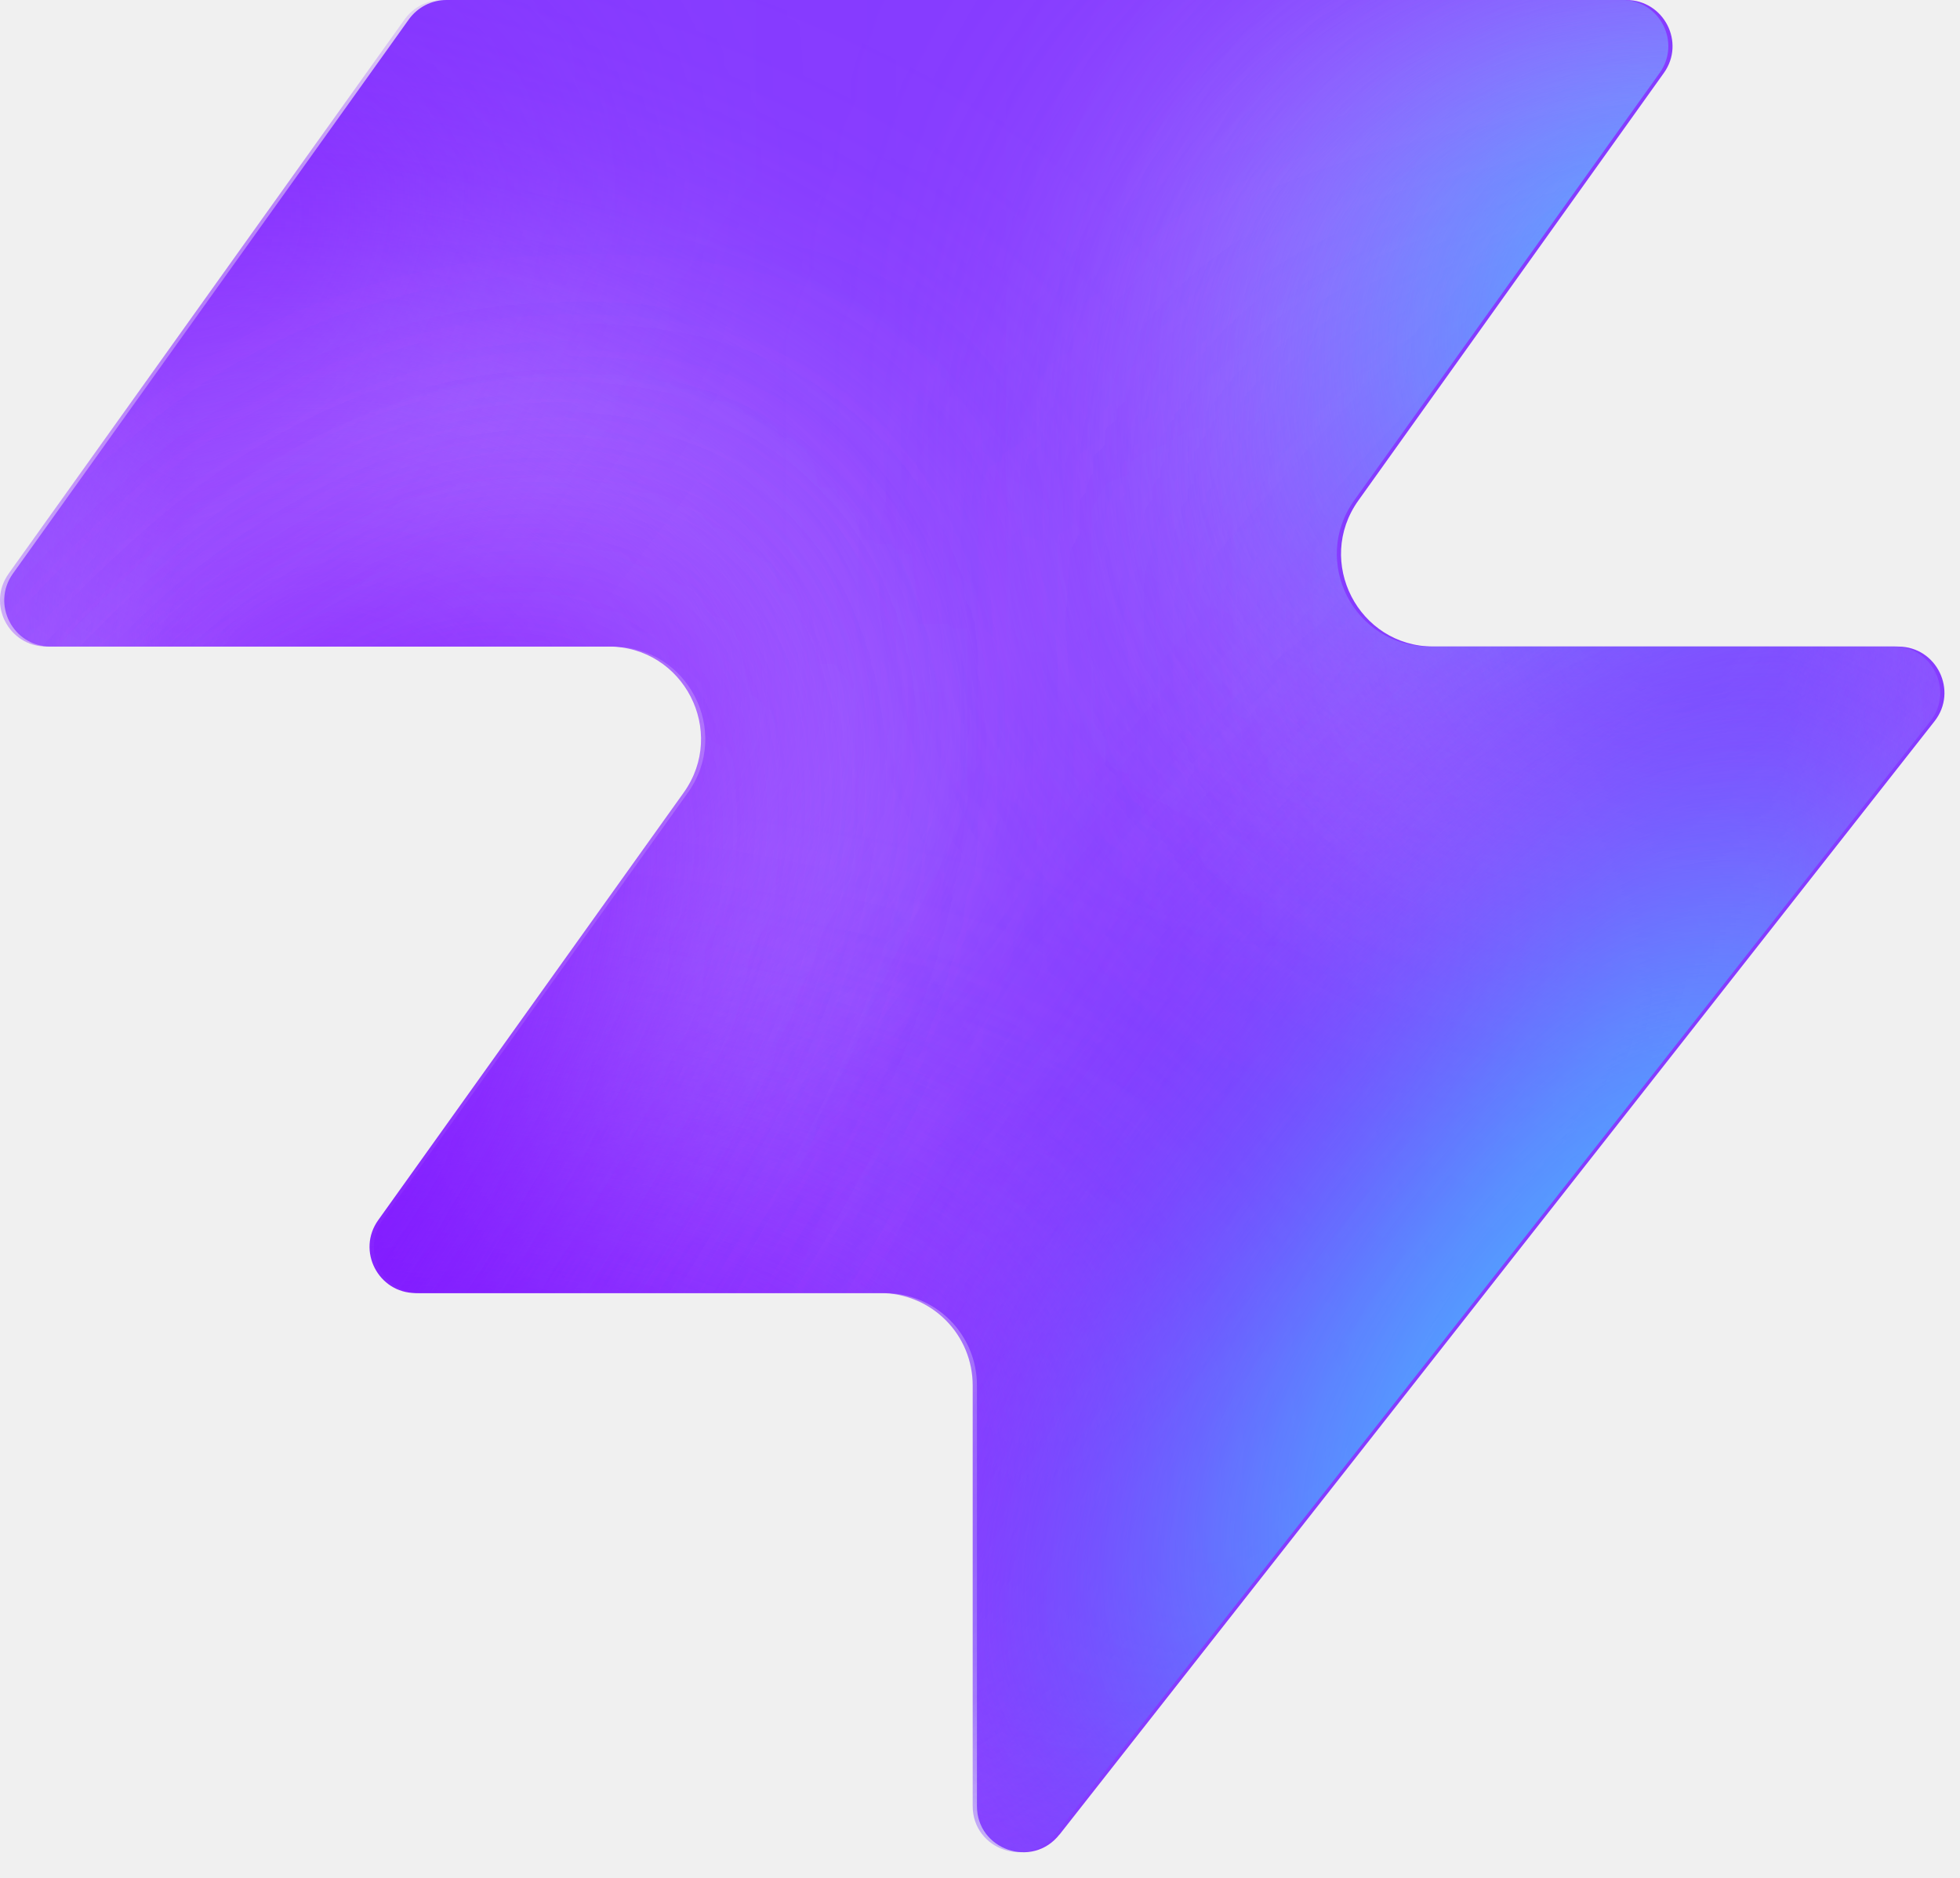
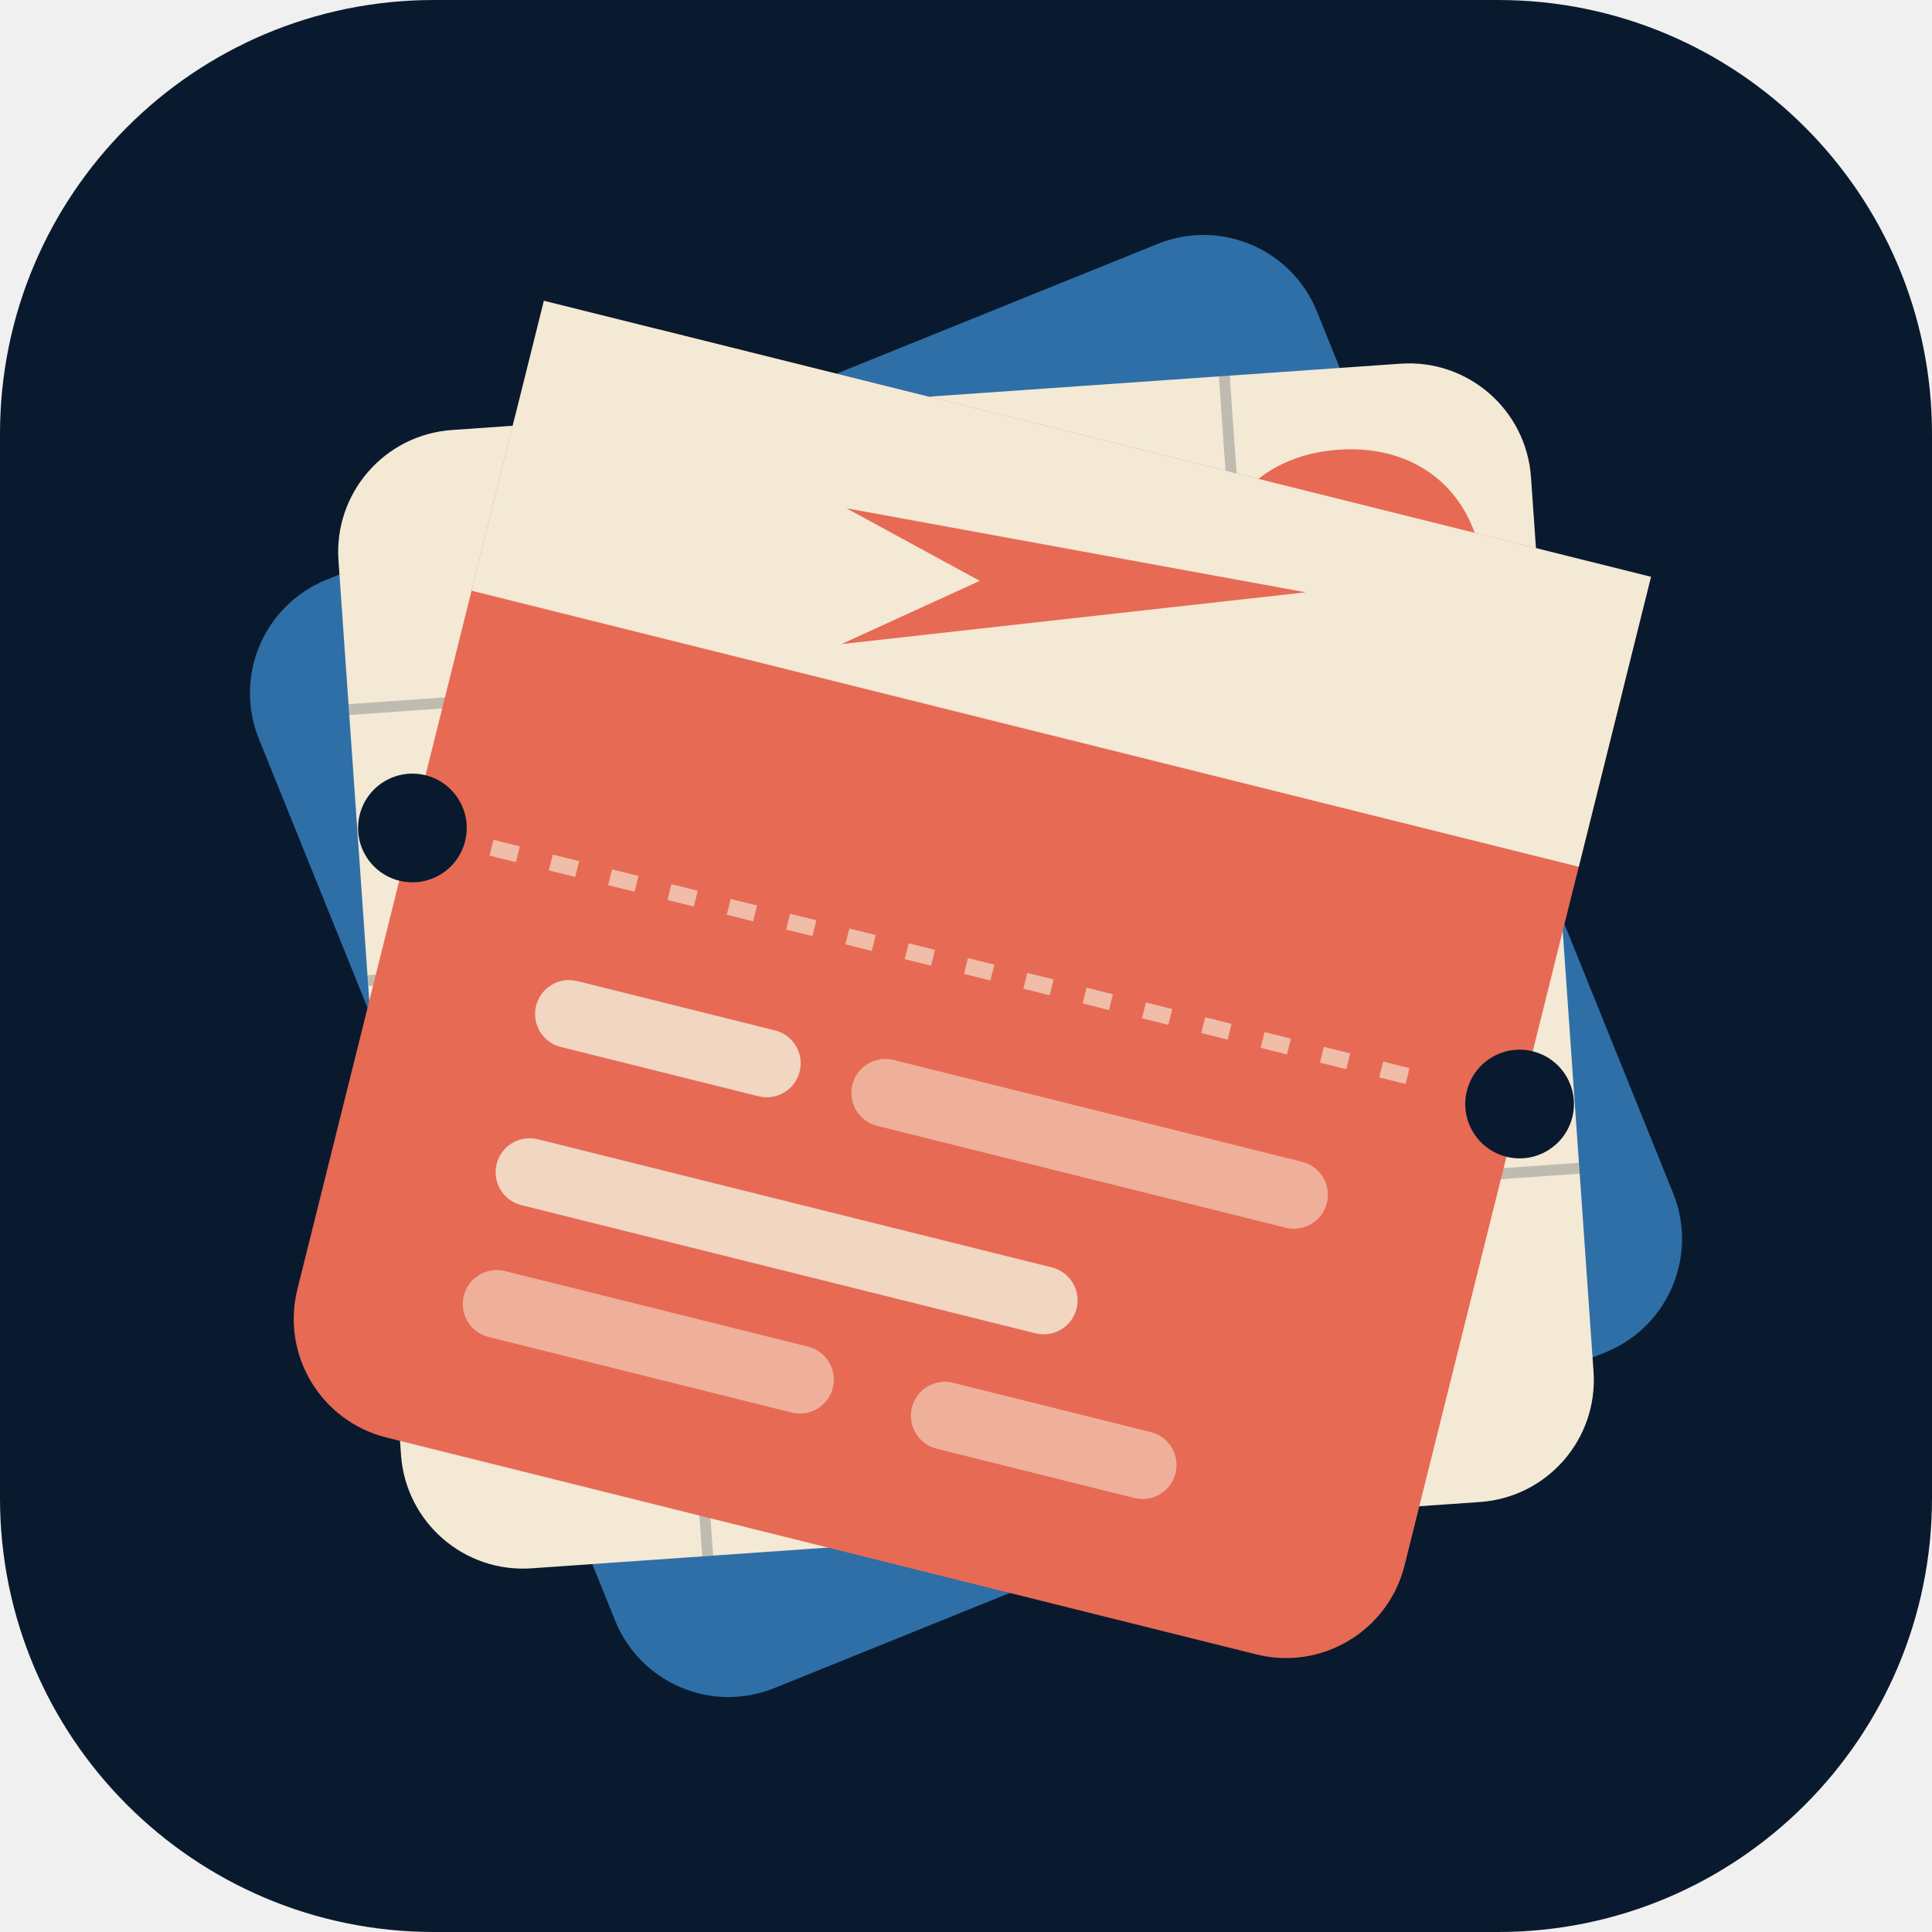
- <svg xmlns="http://www.w3.org/2000/svg" width="48" height="46" fill="none" viewBox="0 0 48 46">
-   <path fill="#863bff" d="M25.946 44.938c-.664.845-2.021.375-2.021-.698V33.937a2.26 2.26 0 0 0-2.262-2.262H10.287c-.92 0-1.456-1.04-.92-1.788l7.48-10.471c1.07-1.497 0-3.578-1.842-3.578H1.237c-.92 0-1.456-1.04-.92-1.788L10.013.474c.214-.297.556-.474.92-.474h28.894c.92 0 1.456 1.04.92 1.788l-7.48 10.471c-1.07 1.498 0 3.579 1.842 3.579h11.377c.943 0 1.473 1.088.89 1.83L25.947 44.94z" style="fill:#863bff;fill:color(display-p3 .525 .23 1);fill-opacity:1" />
-   <mask id="a" width="48" height="46" x="0" y="0" maskUnits="userSpaceOnUse" style="mask-type:alpha">
-     <path fill="#000" d="M25.842 44.938c-.664.844-2.021.375-2.021-.698V33.937a2.26 2.26 0 0 0-2.262-2.262H10.183c-.92 0-1.456-1.04-.92-1.788l7.48-10.471c1.07-1.498 0-3.579-1.842-3.579H1.133c-.92 0-1.456-1.04-.92-1.787L9.91.473c.214-.297.556-.474.92-.474h28.894c.92 0 1.456 1.04.92 1.788l-7.48 10.471c-1.07 1.498 0 3.578 1.842 3.578h11.377c.943 0 1.473 1.088.89 1.832L25.843 44.94z" style="fill:#000;fill-opacity:1" />
-   </mask>
-   <g mask="url(#a)">
-     <g filter="url(#b)">
-       <ellipse cx="5.508" cy="14.704" fill="#ede6ff" rx="5.508" ry="14.704" style="fill:#ede6ff;fill:color(display-p3 .927 .903 1);fill-opacity:1" transform="matrix(.00324 1 1 -.00324 -4.47 31.516)" />
+ <svg xmlns="http://www.w3.org/2000/svg" viewBox="0 0 1024 1024" width="1024" height="1024">
+   <rect width="1024" height="1024" rx="230" fill="#0A1A2E" />
+   <g transform="translate(152 152) scale(7.2)">
+     <g transform="translate(50 50) rotate(-22) translate(-50 -50)">
+       <rect x="8" y="6" width="84" height="88" rx="9" fill="#2E6FA8" />
+       <circle cx="20" cy="20" r="5" fill="#fff" fill-opacity="0.95" />
+       <rect x="30" y="17" width="42" height="6" rx="3" fill="#fff" fill-opacity="0.95" />
+       <rect x="14" y="34" width="64" height="5" rx="2.5" fill="#fff" fill-opacity="0.85" />
+       <rect x="14" y="44" width="46" height="5" rx="2.5" fill="#fff" fill-opacity="0.55" />
+       <rect x="14" y="56" width="64" height="5" rx="2.5" fill="#fff" fill-opacity="0.85" />
+       <rect x="14" y="66" width="38" height="5" rx="2.5" fill="#fff" fill-opacity="0.55" />
+       <rect x="14" y="78" width="52" height="5" rx="2.5" fill="#fff" fill-opacity="0.7" />
    </g>
-     <g filter="url(#c)">
-       <ellipse cx="10.399" cy="29.851" fill="#ede6ff" rx="10.399" ry="29.851" style="fill:#ede6ff;fill:color(display-p3 .927 .903 1);fill-opacity:1" transform="matrix(.00324 1 1 -.00324 -39.328 7.883)" />
+     <g transform="translate(50 50) rotate(-4) translate(-50 -50)">
+       <rect x="6" y="8" width="88" height="84" rx="9" fill="#F3E9D5" />
+       <g stroke="#0A1A2E" stroke-width="0.8" stroke-opacity="0.22">
+         <line x1="6" y1="28" x2="94" y2="28" />
+         <line x1="6" y1="48" x2="94" y2="48" />
+         <line x1="6" y1="68" x2="94" y2="68" />
+         <line x1="28" y1="8" x2="28" y2="92" />
+         <line x1="50" y1="8" x2="50" y2="92" />
+         <line x1="72" y1="8" x2="72" y2="92" />
+       </g>
+       <path d="M 18 76 Q 36 60 50 50 Q 64 40 80 22" stroke="#0A1A2E" stroke-width="2.8" stroke-linecap="round" stroke-dasharray="3.2 3.6" fill="none" />
+       <circle cx="18" cy="76" r="4" fill="#0A1A2E" fill-opacity="0.9" />
+       <path d="M 80 14 C 86 14 90 18 90 24 C 90 32 80 42 80 42 C 80 42 70 32 70 24 C 70 18 74 14 80 14 Z" fill="#E76A55" />
+       <circle cx="80" cy="23" r="3" fill="#F3E9D5" />
    </g>
-     <g filter="url(#d)">
-       <ellipse cx="5.508" cy="30.487" fill="#7e14ff" rx="5.508" ry="30.487" style="fill:#7e14ff;fill:color(display-p3 .492 .077 1);fill-opacity:1" transform="rotate(89.814 -25.913 -14.639)scale(1 -1)" />
-     </g>
-     <g filter="url(#e)">
-       <ellipse cx="5.508" cy="30.599" fill="#7e14ff" rx="5.508" ry="30.599" style="fill:#7e14ff;fill:color(display-p3 .492 .077 1);fill-opacity:1" transform="rotate(89.814 -32.644 -3.334)scale(1 -1)" />
-     </g>
-     <g filter="url(#f)">
-       <ellipse cx="5.508" cy="30.599" fill="#7e14ff" rx="5.508" ry="30.599" style="fill:#7e14ff;fill:color(display-p3 .492 .077 1);fill-opacity:1" transform="matrix(.00324 1 1 -.00324 -34.34 30.47)" />
-     </g>
-     <g filter="url(#g)">
-       <ellipse cx="14.072" cy="22.078" fill="#ede6ff" rx="14.072" ry="22.078" style="fill:#ede6ff;fill:color(display-p3 .927 .903 1);fill-opacity:1" transform="rotate(93.35 24.506 48.493)scale(-1 1)" />
-     </g>
-     <g filter="url(#h)">
-       <ellipse cx="3.47" cy="21.501" fill="#7e14ff" rx="3.47" ry="21.501" style="fill:#7e14ff;fill:color(display-p3 .492 .077 1);fill-opacity:1" transform="rotate(89.009 28.708 47.59)scale(-1 1)" />
-     </g>
-     <g filter="url(#i)">
-       <ellipse cx="3.47" cy="21.501" fill="#7e14ff" rx="3.47" ry="21.501" style="fill:#7e14ff;fill:color(display-p3 .492 .077 1);fill-opacity:1" transform="rotate(89.009 28.708 47.59)scale(-1 1)" />
-     </g>
-     <g filter="url(#j)">
-       <ellipse cx=".387" cy="8.972" fill="#7e14ff" rx="4.407" ry="29.108" style="fill:#7e14ff;fill:color(display-p3 .492 .077 1);fill-opacity:1" transform="rotate(39.51 .387 8.972)" />
-     </g>
-     <g filter="url(#k)">
-       <ellipse cx="47.523" cy="-6.092" fill="#7e14ff" rx="4.407" ry="29.108" style="fill:#7e14ff;fill:color(display-p3 .492 .077 1);fill-opacity:1" transform="rotate(37.892 47.523 -6.092)" />
-     </g>
-     <g filter="url(#l)">
-       <ellipse cx="41.412" cy="6.333" fill="#47bfff" rx="5.971" ry="9.665" style="fill:#47bfff;fill:color(display-p3 .28 .748 1);fill-opacity:1" transform="rotate(37.892 41.412 6.333)" />
-     </g>
-     <g filter="url(#m)">
-       <ellipse cx="-1.879" cy="38.332" fill="#7e14ff" rx="4.407" ry="29.108" style="fill:#7e14ff;fill:color(display-p3 .492 .077 1);fill-opacity:1" transform="rotate(37.892 -1.88 38.332)" />
-     </g>
-     <g filter="url(#n)">
-       <ellipse cx="-1.879" cy="38.332" fill="#7e14ff" rx="4.407" ry="29.108" style="fill:#7e14ff;fill:color(display-p3 .492 .077 1);fill-opacity:1" transform="rotate(37.892 -1.88 38.332)" />
-     </g>
-     <g filter="url(#o)">
-       <ellipse cx="35.651" cy="29.907" fill="#7e14ff" rx="4.407" ry="29.108" style="fill:#7e14ff;fill:color(display-p3 .492 .077 1);fill-opacity:1" transform="rotate(37.892 35.651 29.907)" />
-     </g>
-     <g filter="url(#p)">
-       <ellipse cx="38.418" cy="32.4" fill="#47bfff" rx="5.971" ry="15.297" style="fill:#47bfff;fill:color(display-p3 .28 .748 1);fill-opacity:1" transform="rotate(37.892 38.418 32.4)" />
+     <g transform="translate(50 50) rotate(14) translate(-50 -50)">
+       <rect x="8" y="10" width="84" height="84" rx="9" fill="#E76A55" />
+       <rect x="8" y="10" width="84" height="22" fill="#F3E9D5" />
+       <g transform="translate(50 21) rotate(-12)">
+         <path d="M -16 -5 L 18 0 L -16 5 L -6 0 Z" fill="#E76A55" />
+         <path d="M -6 0 L -16 5 L -1 0 Z" fill="#E76A55" fill-opacity="0.55" />
+       </g>
+       <circle cx="8" cy="50" r="4" fill="#0A1A2E" />
+       <circle cx="92" cy="50" r="4" fill="#0A1A2E" />
+       <line x1="14" y1="50" x2="86" y2="50" stroke="#F3E9D5" stroke-width="1.2" stroke-dasharray="2 2.5" stroke-opacity="0.65" />
+       <rect x="20" y="58" width="20" height="5" rx="2.5" fill="#F3E9D5" fill-opacity="0.85" />
+       <rect x="44" y="58" width="36" height="5" rx="2.5" fill="#F3E9D5" fill-opacity="0.55" />
+       <rect x="20" y="70" width="44" height="5" rx="2.5" fill="#F3E9D5" fill-opacity="0.85" />
+       <rect x="20" y="80" width="28" height="5" rx="2.5" fill="#F3E9D5" fill-opacity="0.55" />
+       <rect x="54" y="80" width="20" height="5" rx="2.5" fill="#F3E9D5" fill-opacity="0.55" />
    </g>
  </g>
-   <defs>
-     <filter id="b" width="60.045" height="41.654" x="-19.77" y="16.149" color-interpolation-filters="sRGB" filterUnits="userSpaceOnUse">
-       <feFlood flood-opacity="0" result="BackgroundImageFix" />
-       <feBlend in="SourceGraphic" in2="BackgroundImageFix" result="shape" />
-       <feGaussianBlur result="effect1_foregroundBlur_2002_17158" stdDeviation="7.659" />
-     </filter>
-     <filter id="c" width="90.34" height="51.437" x="-54.613" y="-7.533" color-interpolation-filters="sRGB" filterUnits="userSpaceOnUse">
-       <feFlood flood-opacity="0" result="BackgroundImageFix" />
-       <feBlend in="SourceGraphic" in2="BackgroundImageFix" result="shape" />
-       <feGaussianBlur result="effect1_foregroundBlur_2002_17158" stdDeviation="7.659" />
-     </filter>
-     <filter id="d" width="79.355" height="29.4" x="-49.64" y="2.03" color-interpolation-filters="sRGB" filterUnits="userSpaceOnUse">
-       <feFlood flood-opacity="0" result="BackgroundImageFix" />
-       <feBlend in="SourceGraphic" in2="BackgroundImageFix" result="shape" />
-       <feGaussianBlur result="effect1_foregroundBlur_2002_17158" stdDeviation="4.596" />
-     </filter>
-     <filter id="e" width="79.579" height="29.4" x="-45.045" y="20.029" color-interpolation-filters="sRGB" filterUnits="userSpaceOnUse">
-       <feFlood flood-opacity="0" result="BackgroundImageFix" />
-       <feBlend in="SourceGraphic" in2="BackgroundImageFix" result="shape" />
-       <feGaussianBlur result="effect1_foregroundBlur_2002_17158" stdDeviation="4.596" />
-     </filter>
-     <filter id="f" width="79.579" height="29.4" x="-43.513" y="21.178" color-interpolation-filters="sRGB" filterUnits="userSpaceOnUse">
-       <feFlood flood-opacity="0" result="BackgroundImageFix" />
-       <feBlend in="SourceGraphic" in2="BackgroundImageFix" result="shape" />
-       <feGaussianBlur result="effect1_foregroundBlur_2002_17158" stdDeviation="4.596" />
-     </filter>
-     <filter id="g" width="74.749" height="58.852" x="15.756" y="-17.901" color-interpolation-filters="sRGB" filterUnits="userSpaceOnUse">
-       <feFlood flood-opacity="0" result="BackgroundImageFix" />
-       <feBlend in="SourceGraphic" in2="BackgroundImageFix" result="shape" />
-       <feGaussianBlur result="effect1_foregroundBlur_2002_17158" stdDeviation="7.659" />
-     </filter>
-     <filter id="h" width="61.377" height="25.362" x="23.548" y="2.284" color-interpolation-filters="sRGB" filterUnits="userSpaceOnUse">
-       <feFlood flood-opacity="0" result="BackgroundImageFix" />
-       <feBlend in="SourceGraphic" in2="BackgroundImageFix" result="shape" />
-       <feGaussianBlur result="effect1_foregroundBlur_2002_17158" stdDeviation="4.596" />
-     </filter>
-     <filter id="i" width="61.377" height="25.362" x="23.548" y="2.284" color-interpolation-filters="sRGB" filterUnits="userSpaceOnUse">
-       <feFlood flood-opacity="0" result="BackgroundImageFix" />
-       <feBlend in="SourceGraphic" in2="BackgroundImageFix" result="shape" />
-       <feGaussianBlur result="effect1_foregroundBlur_2002_17158" stdDeviation="4.596" />
-     </filter>
-     <filter id="j" width="56.045" height="63.649" x="-27.636" y="-22.853" color-interpolation-filters="sRGB" filterUnits="userSpaceOnUse">
-       <feFlood flood-opacity="0" result="BackgroundImageFix" />
-       <feBlend in="SourceGraphic" in2="BackgroundImageFix" result="shape" />
-       <feGaussianBlur result="effect1_foregroundBlur_2002_17158" stdDeviation="4.596" />
-     </filter>
-     <filter id="k" width="54.814" height="64.646" x="20.116" y="-38.415" color-interpolation-filters="sRGB" filterUnits="userSpaceOnUse">
-       <feFlood flood-opacity="0" result="BackgroundImageFix" />
-       <feBlend in="SourceGraphic" in2="BackgroundImageFix" result="shape" />
-       <feGaussianBlur result="effect1_foregroundBlur_2002_17158" stdDeviation="4.596" />
-     </filter>
-     <filter id="l" width="33.541" height="35.313" x="24.641" y="-11.323" color-interpolation-filters="sRGB" filterUnits="userSpaceOnUse">
-       <feFlood flood-opacity="0" result="BackgroundImageFix" />
-       <feBlend in="SourceGraphic" in2="BackgroundImageFix" result="shape" />
-       <feGaussianBlur result="effect1_foregroundBlur_2002_17158" stdDeviation="4.596" />
-     </filter>
-     <filter id="m" width="54.814" height="64.646" x="-29.286" y="6.009" color-interpolation-filters="sRGB" filterUnits="userSpaceOnUse">
-       <feFlood flood-opacity="0" result="BackgroundImageFix" />
-       <feBlend in="SourceGraphic" in2="BackgroundImageFix" result="shape" />
-       <feGaussianBlur result="effect1_foregroundBlur_2002_17158" stdDeviation="4.596" />
-     </filter>
-     <filter id="n" width="54.814" height="64.646" x="-29.286" y="6.009" color-interpolation-filters="sRGB" filterUnits="userSpaceOnUse">
-       <feFlood flood-opacity="0" result="BackgroundImageFix" />
-       <feBlend in="SourceGraphic" in2="BackgroundImageFix" result="shape" />
-       <feGaussianBlur result="effect1_foregroundBlur_2002_17158" stdDeviation="4.596" />
-     </filter>
-     <filter id="o" width="54.814" height="64.646" x="8.244" y="-2.416" color-interpolation-filters="sRGB" filterUnits="userSpaceOnUse">
-       <feFlood flood-opacity="0" result="BackgroundImageFix" />
-       <feBlend in="SourceGraphic" in2="BackgroundImageFix" result="shape" />
-       <feGaussianBlur result="effect1_foregroundBlur_2002_17158" stdDeviation="4.596" />
-     </filter>
-     <filter id="p" width="39.409" height="43.623" x="18.713" y="10.588" color-interpolation-filters="sRGB" filterUnits="userSpaceOnUse">
-       <feFlood flood-opacity="0" result="BackgroundImageFix" />
-       <feBlend in="SourceGraphic" in2="BackgroundImageFix" result="shape" />
-       <feGaussianBlur result="effect1_foregroundBlur_2002_17158" stdDeviation="4.596" />
-     </filter>
-   </defs>
</svg>
